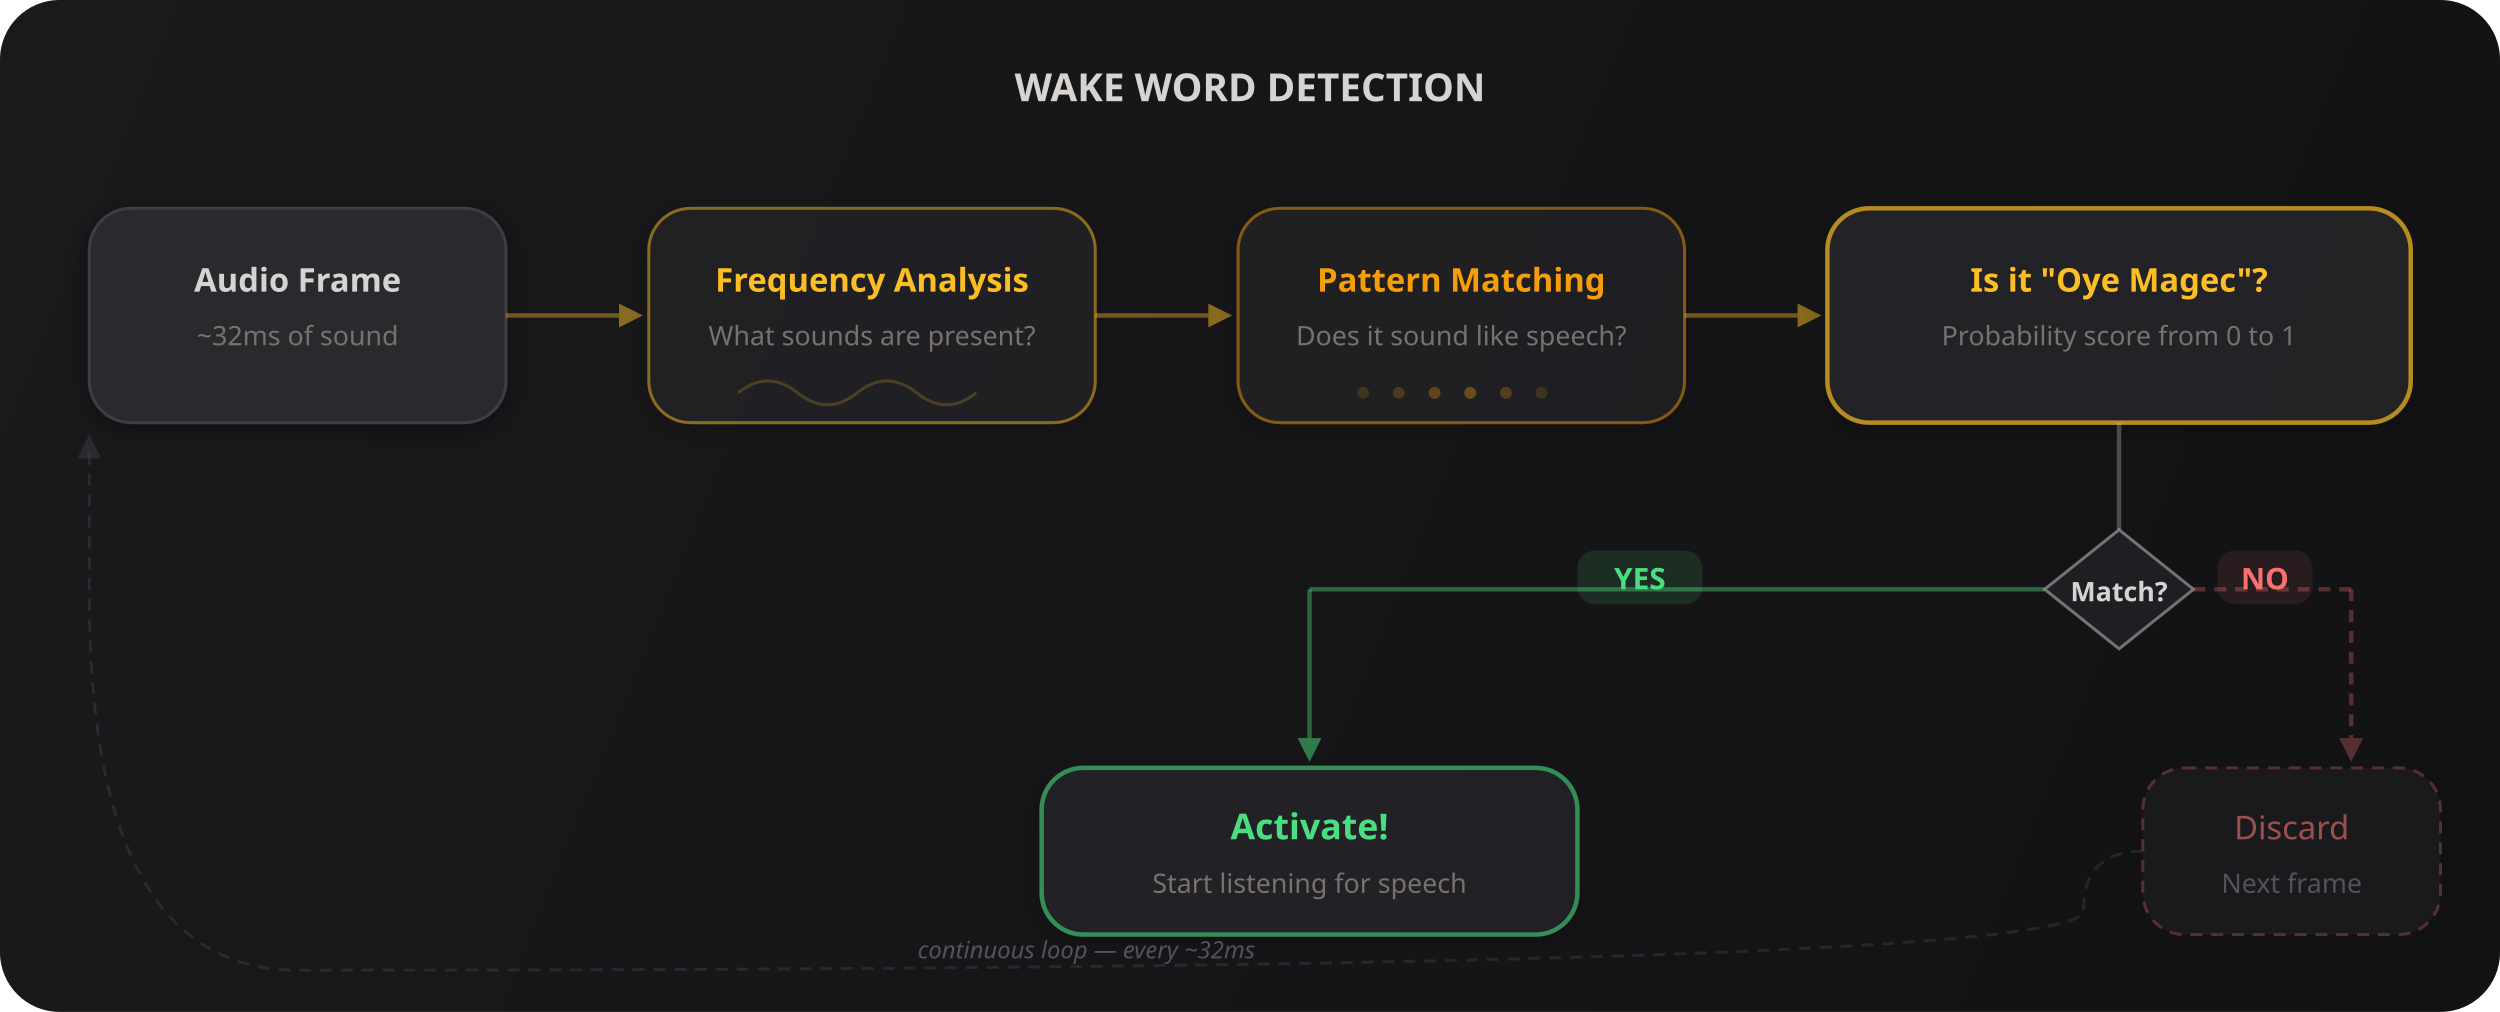
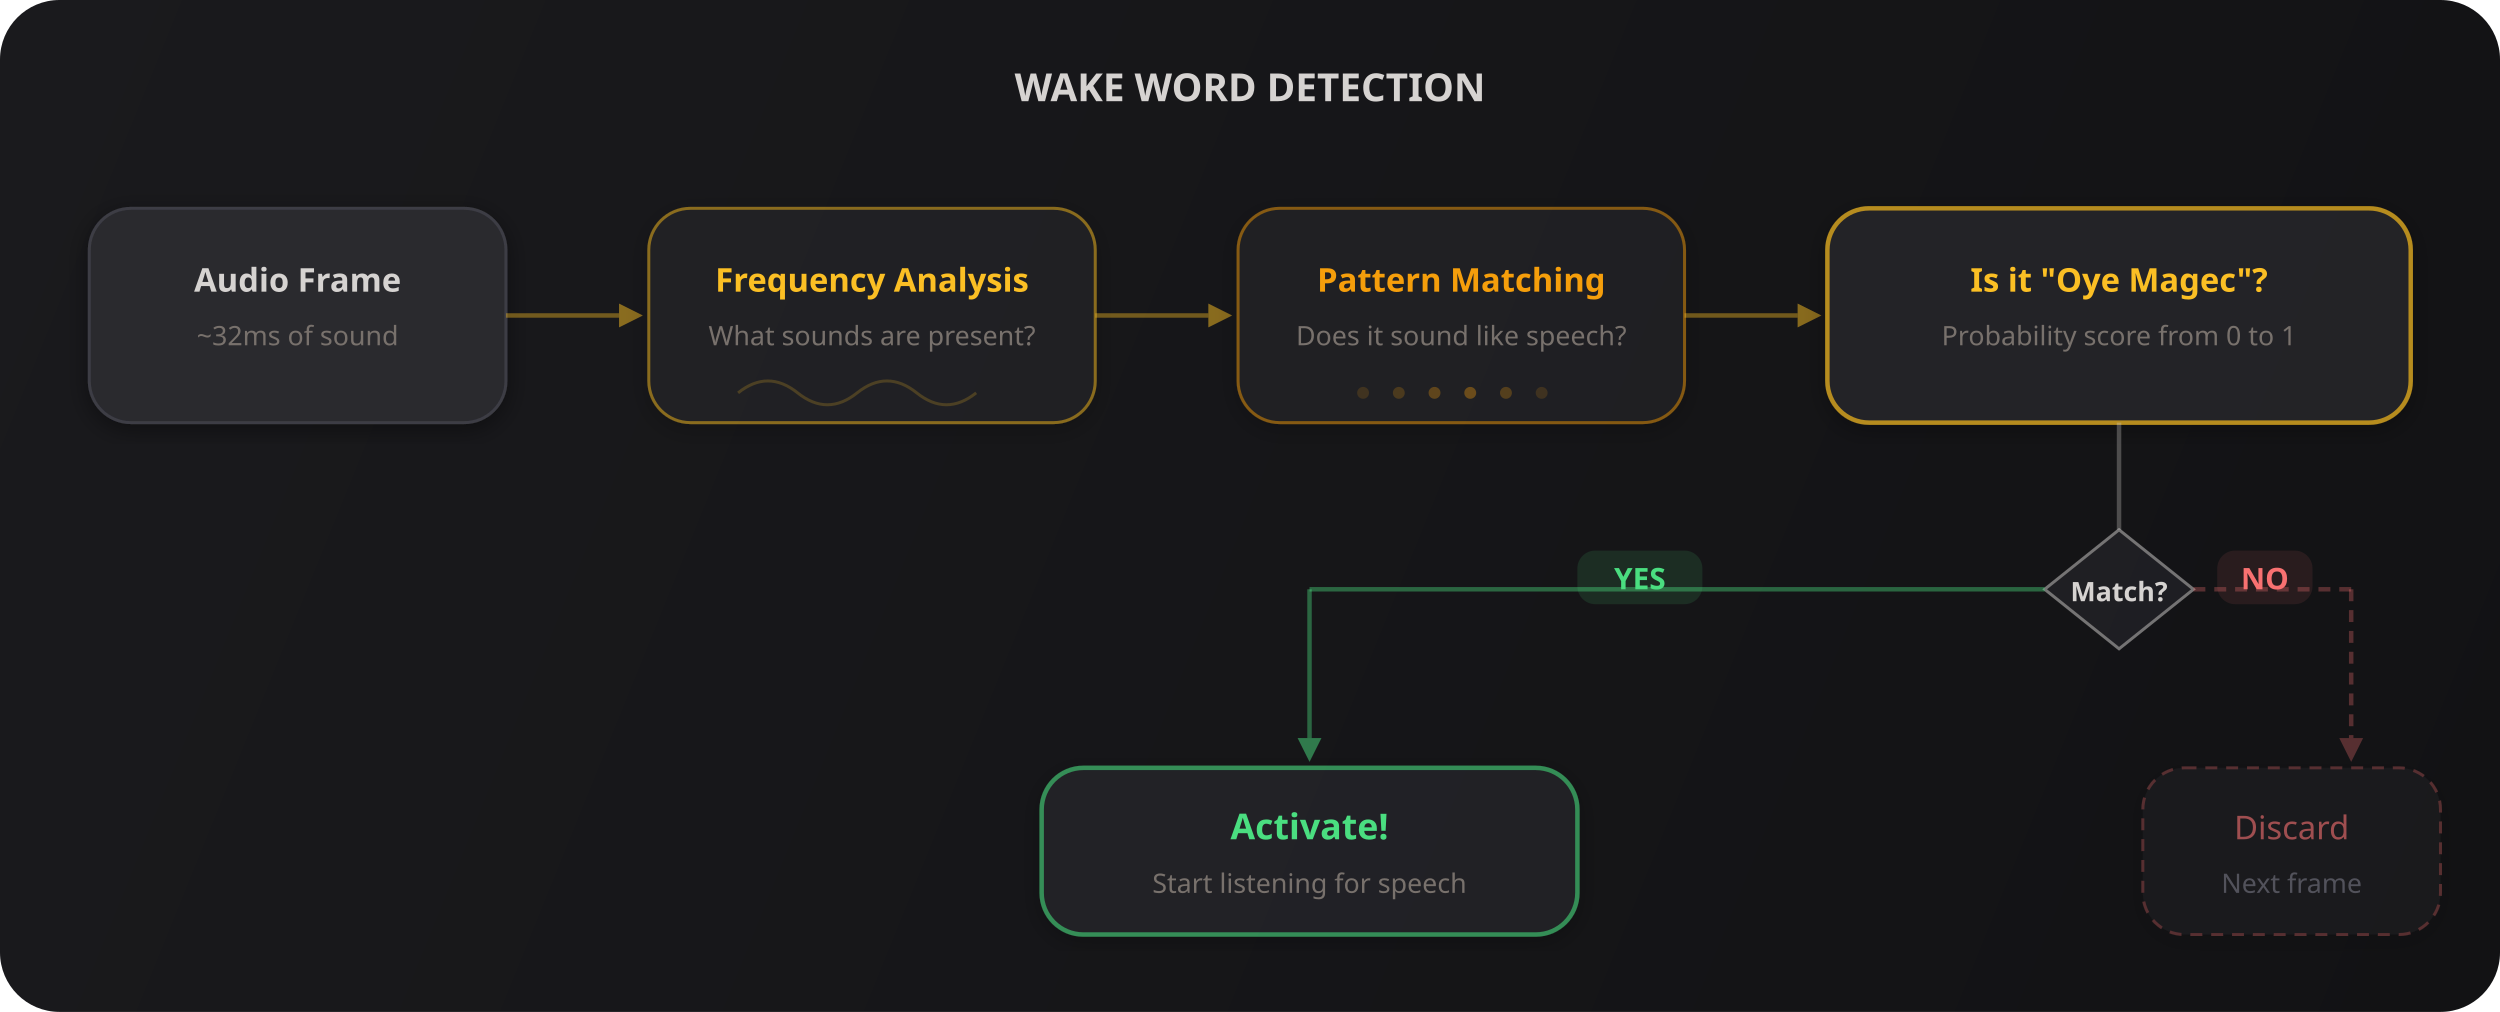
<svg xmlns="http://www.w3.org/2000/svg" viewBox="0 0 840 340" fill="none">
  <defs>
    <linearGradient id="bg" x1="0" y1="0" x2="840" y2="340" gradientUnits="userSpaceOnUse">
      <stop offset="0%" stop-color="#1a1a1d" />
      <stop offset="100%" stop-color="#121214" />
    </linearGradient>
    <filter id="shadow">
      <feDropShadow dx="0" dy="2" stdDeviation="4" flood-color="#000" flood-opacity="0.4" />
    </filter>
  </defs>
  <rect width="840" height="340" rx="20" fill="url(#bg)" />
  <text x="420" y="34" text-anchor="middle" fill="#d6d3d1" font-family="system-ui, sans-serif" font-size="13" font-weight="600">WAKE WORD DETECTION</text>
  <rect x="30" y="70" width="140" height="72" rx="14" fill="#2a2a2f" stroke="#3d3d44" stroke-width="1" filter="url(#shadow)" />
  <text x="100" y="98" text-anchor="middle" fill="#d6d3d1" font-family="system-ui, sans-serif" font-size="11" font-weight="600">Audio Frame</text>
  <text x="100" y="116" text-anchor="middle" fill="#78716c" font-family="system-ui, sans-serif" font-size="9">~32ms of sound</text>
  <line x1="170" y1="106" x2="208" y2="106" stroke="#fbbf24" stroke-width="1.5" opacity="0.4" />
  <polygon points="208,102 216,106 208,110" fill="#fbbf24" opacity="0.5" />
  <rect x="218" y="70" width="150" height="72" rx="14" fill="#2a2a2f" stroke="#fbbf24" stroke-width="1" opacity="0.5" filter="url(#shadow)" />
  <text x="293" y="98" text-anchor="middle" fill="#fbbf24" font-family="system-ui, sans-serif" font-size="11" font-weight="600">Frequency Analysis</text>
  <text x="293" y="116" text-anchor="middle" fill="#78716c" font-family="system-ui, sans-serif" font-size="9">What sounds are present?</text>
  <path d="M248 132 Q258 124 268 132 Q278 140 288 132 Q298 124 308 132 Q318 140 328 132" stroke="#fbbf24" stroke-width="1" fill="none" opacity="0.2" />
  <line x1="368" y1="106" x2="406" y2="106" stroke="#fbbf24" stroke-width="1.5" opacity="0.4" />
  <polygon points="406,102 414,106 406,110" fill="#fbbf24" opacity="0.5" />
  <rect x="416" y="70" width="150" height="72" rx="14" fill="#2a2a2f" stroke="#f59e0b" stroke-width="1" opacity="0.5" filter="url(#shadow)" />
  <text x="491" y="98" text-anchor="middle" fill="#f59e0b" font-family="system-ui, sans-serif" font-size="11" font-weight="600">Pattern Matching</text>
  <text x="491" y="116" text-anchor="middle" fill="#78716c" font-family="system-ui, sans-serif" font-size="9">Does it sound like speech?</text>
  <circle cx="458" cy="132" r="2" fill="#f59e0b" opacity="0.15" />
  <circle cx="470" cy="132" r="2" fill="#f59e0b" opacity="0.2" />
  <circle cx="482" cy="132" r="2" fill="#f59e0b" opacity="0.3" />
  <circle cx="494" cy="132" r="2" fill="#f59e0b" opacity="0.35" />
  <circle cx="506" cy="132" r="2" fill="#f59e0b" opacity="0.25" />
  <circle cx="518" cy="132" r="2" fill="#f59e0b" opacity="0.15" />
  <line x1="566" y1="106" x2="604" y2="106" stroke="#fbbf24" stroke-width="1.5" opacity="0.4" />
  <polygon points="604,102 612,106 604,110" fill="#fbbf24" opacity="0.5" />
  <rect x="614" y="70" width="196" height="72" rx="14" fill="#2a2a2f" stroke="#fbbf24" stroke-width="1.5" opacity="0.7" filter="url(#shadow)" />
  <text x="712" y="98" text-anchor="middle" fill="#fbbf24" font-family="system-ui, sans-serif" font-size="11" font-weight="700">Is it "Oye Magec"?</text>
  <text x="712" y="116" text-anchor="middle" fill="#78716c" font-family="system-ui, sans-serif" font-size="9">Probability score from 0 to 1</text>
  <line x1="712" y1="142" x2="712" y2="178" stroke="#d6d3d1" stroke-width="1.5" opacity="0.3" />
  <polygon points="712,178 737,198 712,218 687,198" fill="#2a2a2f" stroke="#d6d3d1" stroke-width="1" opacity="0.5" />
  <text x="712" y="202" text-anchor="middle" fill="#d6d3d1" font-family="system-ui, sans-serif" font-size="9" font-weight="600">Match?</text>
  <line x1="687" y1="198" x2="440" y2="198" stroke="#4ade80" stroke-width="1.5" opacity="0.4" />
  <line x1="440" y1="198" x2="440" y2="248" stroke="#4ade80" stroke-width="1.5" opacity="0.4" />
  <polygon points="436,248 440,256 444,248" fill="#4ade80" opacity="0.5" />
  <rect x="530" y="185" width="42" height="18" rx="6" fill="#4ade80" opacity="0.12" />
  <text x="551" y="198" text-anchor="middle" fill="#4ade80" font-family="system-ui, sans-serif" font-size="10" font-weight="600">YES</text>
  <rect x="350" y="258" width="180" height="56" rx="14" fill="#2a2a2f" stroke="#4ade80" stroke-width="1.5" opacity="0.6" filter="url(#shadow)" />
  <text x="440" y="282" text-anchor="middle" fill="#4ade80" font-family="system-ui, sans-serif" font-size="12" font-weight="600">Activate!</text>
  <text x="440" y="300" text-anchor="middle" fill="#78716c" font-family="system-ui, sans-serif" font-size="9">Start listening for speech</text>
  <line x1="737" y1="198" x2="790" y2="198" stroke="#f87171" stroke-width="1.5" opacity="0.3" stroke-dasharray="4,3" />
  <line x1="790" y1="198" x2="790" y2="248" stroke="#f87171" stroke-width="1.5" opacity="0.3" stroke-dasharray="4,3" />
  <polygon points="786,248 790,256 794,248" fill="#f87171" opacity="0.3" />
  <rect x="745" y="185" width="32" height="18" rx="6" fill="#f87171" opacity="0.1" />
  <text x="761" y="198" text-anchor="middle" fill="#f87171" font-family="system-ui, sans-serif" font-size="10" font-weight="600">NO</text>
  <rect x="720" y="258" width="100" height="56" rx="14" fill="#2a2a2f" stroke="#f87171" stroke-width="1" opacity="0.3" stroke-dasharray="4,3" filter="url(#shadow)" />
  <text x="770" y="282" text-anchor="middle" fill="#f87171" font-family="system-ui, sans-serif" font-size="11" font-weight="500" opacity="0.6">Discard</text>
  <text x="770" y="300" text-anchor="middle" fill="#52525b" font-family="system-ui, sans-serif" font-size="9">Next frame</text>
-   <path d="M720 286 Q700 286 700 306 Q700 326 100 326 Q30 326 30 200 Q30 155 30 150" stroke="#52525b" stroke-width="1" opacity="0.3" fill="none" stroke-dasharray="4,3" />
-   <polygon points="26,154 30,146 34,154" fill="#52525b" opacity="0.3" />
-   <text x="365" y="322" text-anchor="middle" fill="#52525b" font-family="system-ui, sans-serif" font-size="8" font-style="italic">continuous loop — every ~32ms</text>
</svg>
